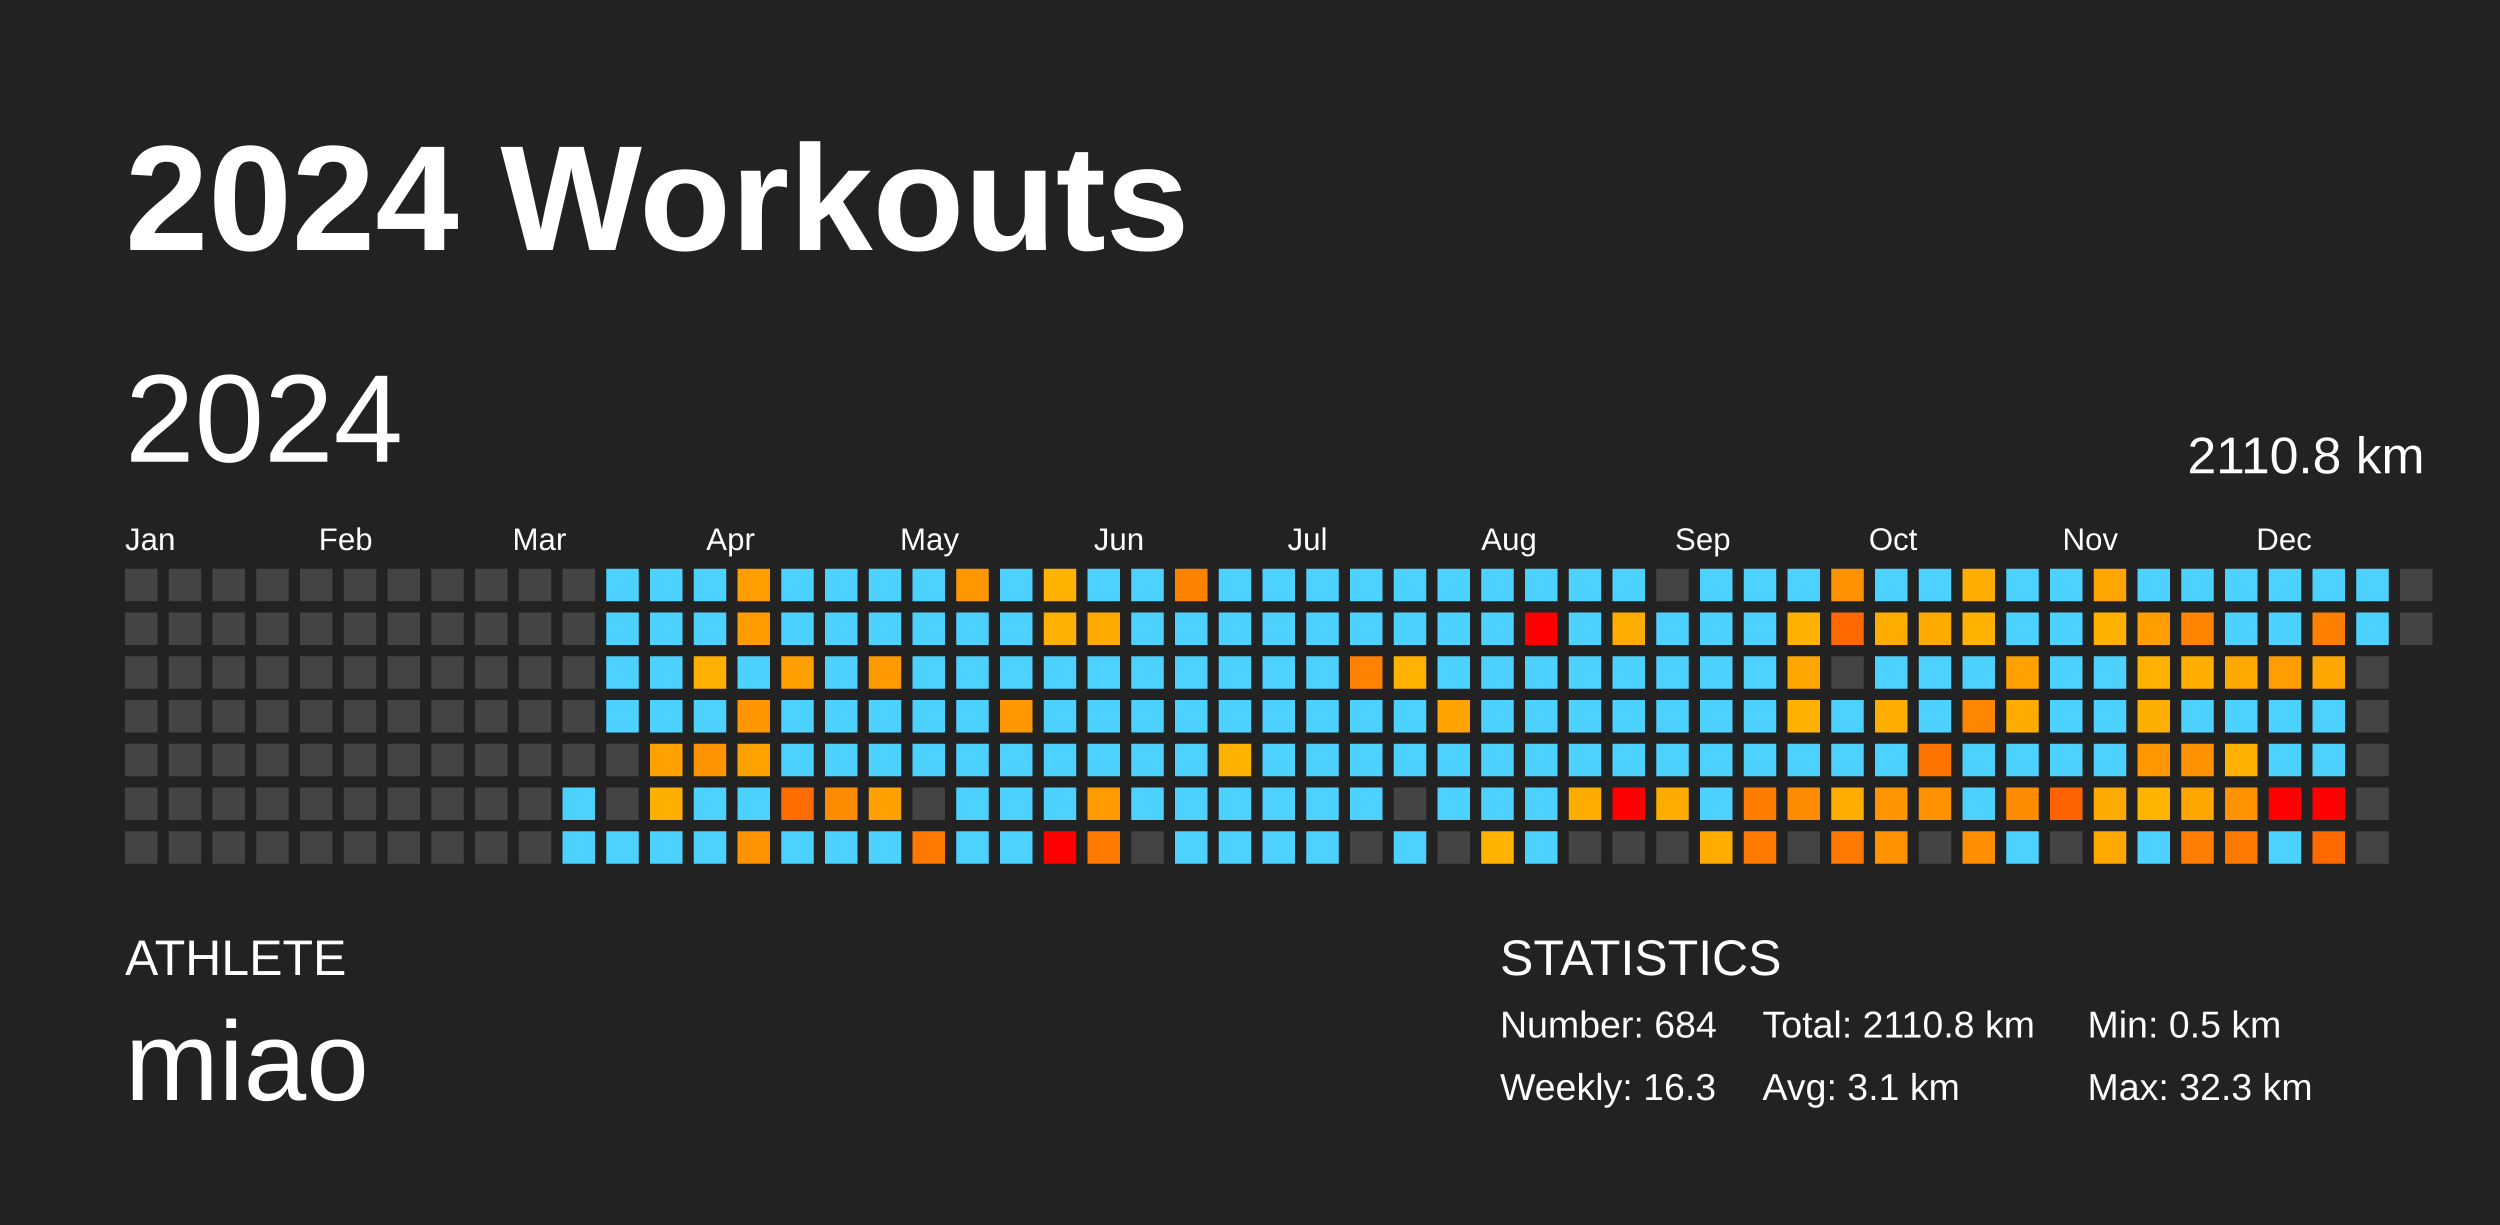
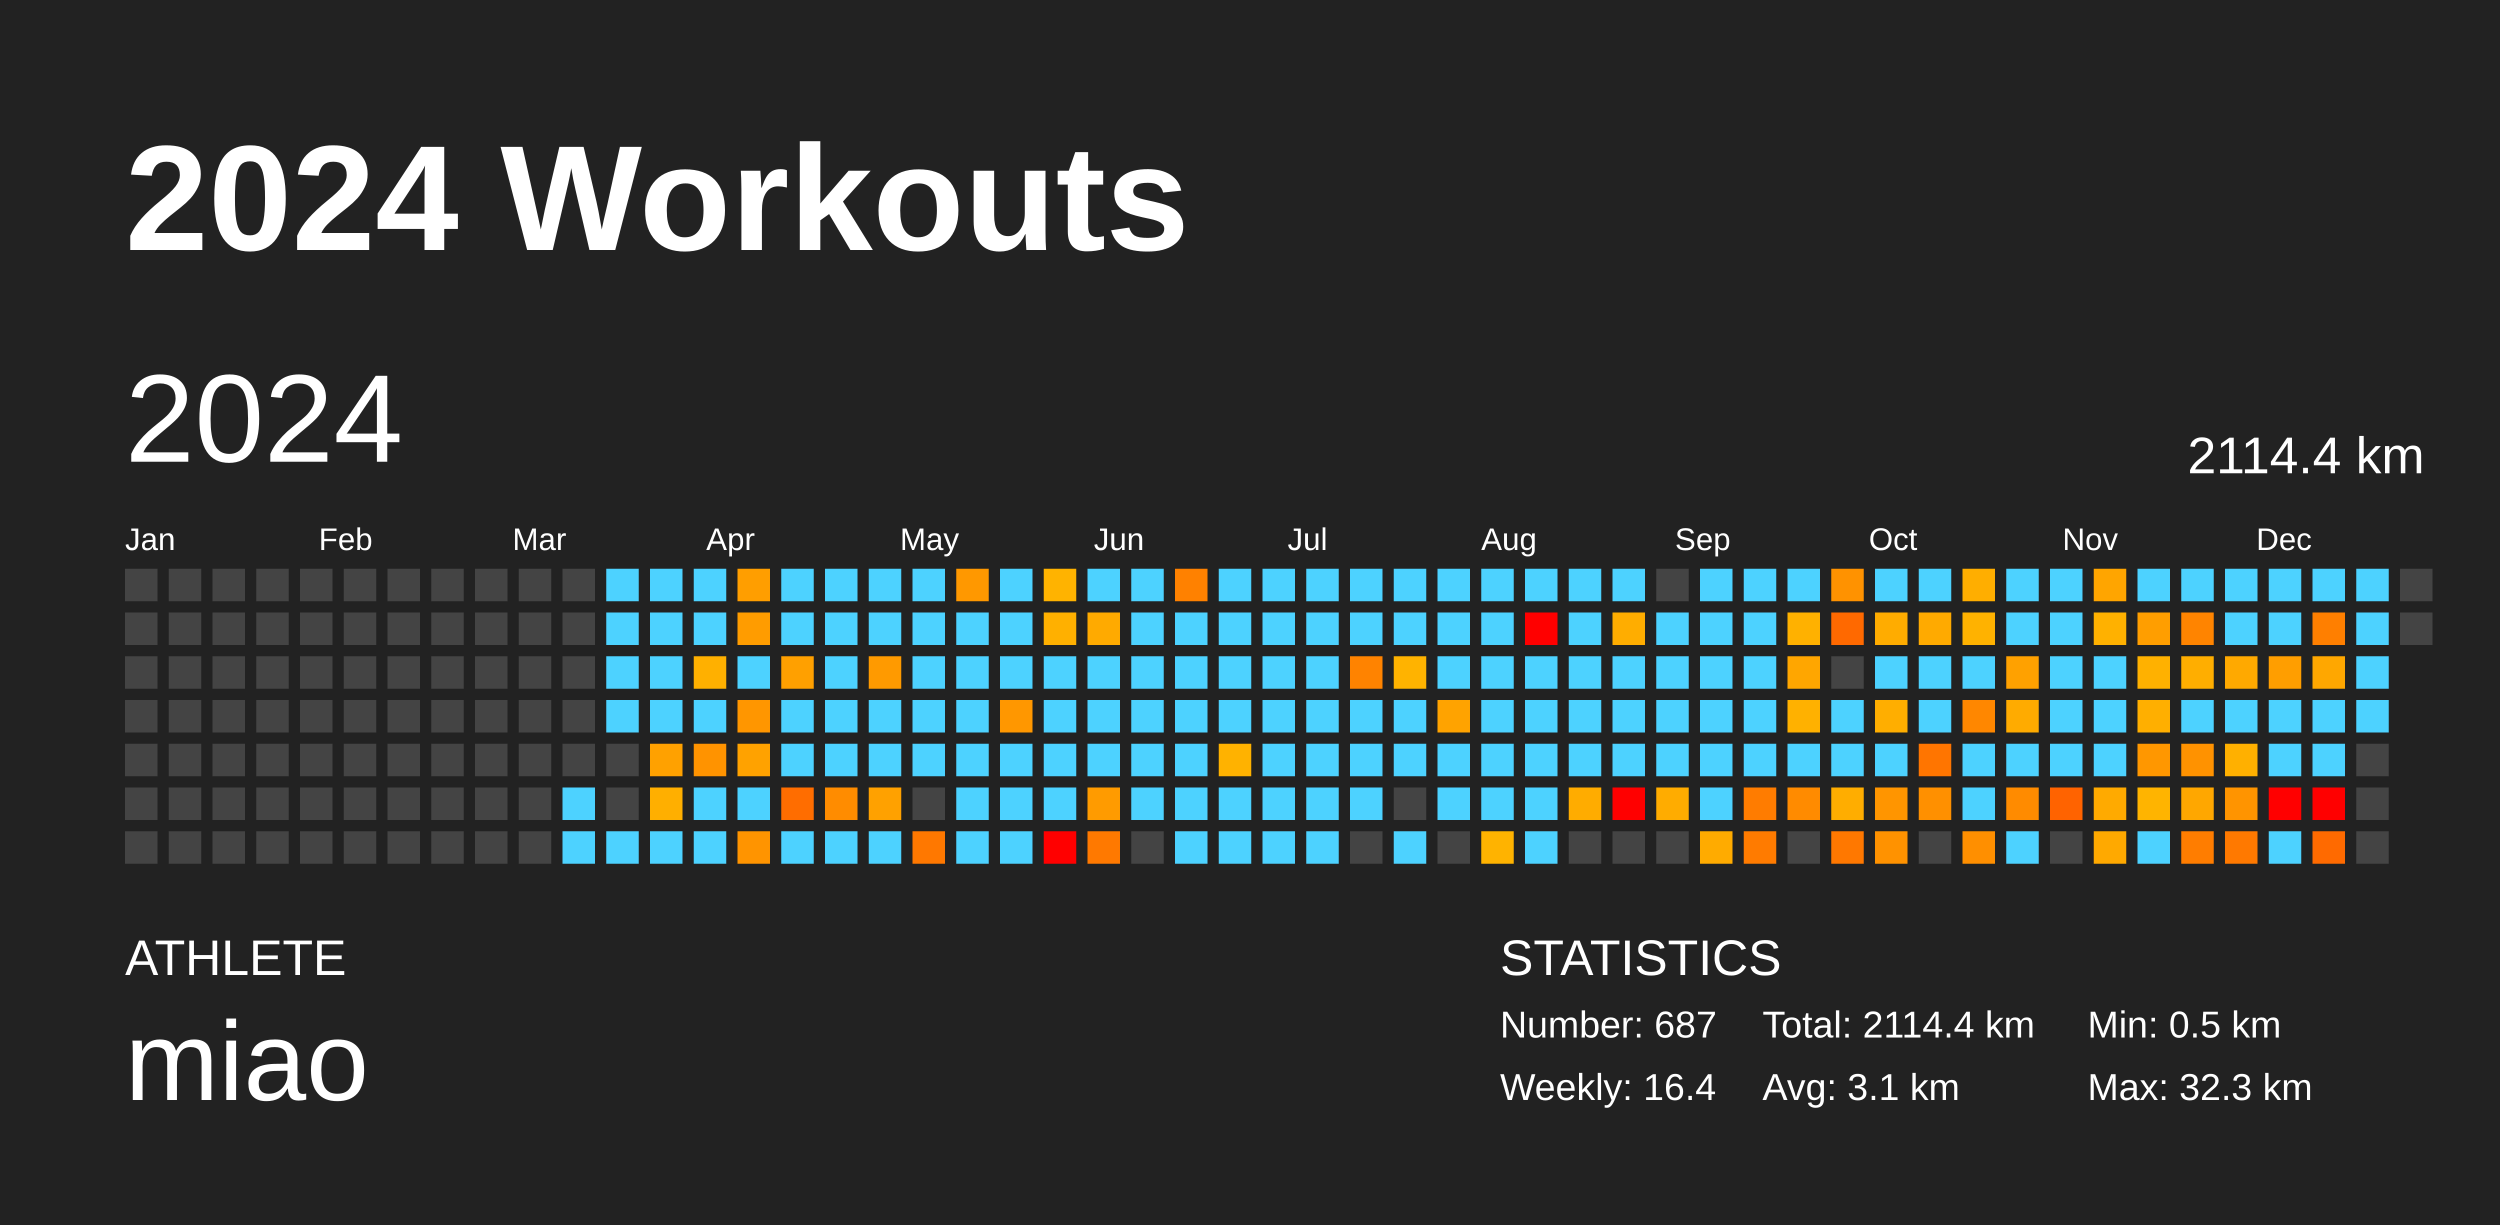
<svg xmlns="http://www.w3.org/2000/svg" baseProfile="full" height="98mm" version="1.1" viewBox="0,0,200,98" width="200mm">
  <defs />
  <rect fill="#222222" height="98" width="200" x="0" y="0" />
  <text fill="#FFFFFF" style="font-size:12px; font-family:Arial; font-weight:bold;" x="10" y="20">2024 Workouts</text>
  <text fill="#FFFFFF" style="font-size:4px; font-family:Arial" x="10" y="78">ATHLETE</text>
  <text fill="#FFFFFF" style="font-size:9px; font-family:Arial" x="10" y="88">miao</text>
  <text fill="#FFFFFF" style="font-size:4px; font-family:Arial" x="120" y="78">STATISTICS</text>
-   <text fill="#FFFFFF" style="font-size:3px; font-family:Arial" x="120" y="83">Number: 684</text>
-   <text fill="#FFFFFF" style="font-size:3px; font-family:Arial" x="120" y="88">Weekly: 16.3</text>
-   <text fill="#FFFFFF" style="font-size:3px; font-family:Arial" x="141" y="83">Total: 2110.8 km</text>
+   <text fill="#FFFFFF" style="font-size:3px; font-family:Arial" x="120" y="83">Number: 687</text>
+   <text fill="#FFFFFF" style="font-size:3px; font-family:Arial" x="120" y="88">Weekly: 16.4</text>
+   <text fill="#FFFFFF" style="font-size:3px; font-family:Arial" x="141" y="83">Total: 2114.4 km</text>
  <text fill="#FFFFFF" style="font-size:3px; font-family:Arial" x="141" y="88">Avg: 3.1 km</text>
  <text fill="#FFFFFF" style="font-size:3px; font-family:Arial" x="167" y="83">Min: 0.5 km</text>
  <text fill="#FFFFFF" style="font-size:3px; font-family:Arial" x="167" y="88">Max: 32.3 km</text>
  <text dominant-baseline="hanging" fill="#FFFFFF" style="font-size:10.0px; font-family:Arial;" x="10" y="30">2024</text>
-   <text dominant-baseline="hanging" fill="#FFFFFF" style="font-size:4.125px; font-family:Arial;" x="175" y="35">2110.8 km</text>
+   <text dominant-baseline="hanging" fill="#FFFFFF" style="font-size:4.125px; font-family:Arial;" x="175" y="35">2114.4 km</text>
  <text fill="#FFFFFF" style="font-size:2.5px; font-family:Arial" x="10.0" y="44">Jan</text>
  <text fill="#FFFFFF" style="font-size:2.5px; font-family:Arial" x="25.5" y="44">Feb</text>
  <text fill="#FFFFFF" style="font-size:2.5px; font-family:Arial" x="41.0" y="44">Mar</text>
  <text fill="#FFFFFF" style="font-size:2.5px; font-family:Arial" x="56.5" y="44">Apr</text>
  <text fill="#FFFFFF" style="font-size:2.5px; font-family:Arial" x="72.0" y="44">May</text>
  <text fill="#FFFFFF" style="font-size:2.5px; font-family:Arial" x="87.5" y="44">Jun</text>
  <text fill="#FFFFFF" style="font-size:2.5px; font-family:Arial" x="103.0" y="44">Jul</text>
  <text fill="#FFFFFF" style="font-size:2.5px; font-family:Arial" x="118.5" y="44">Aug</text>
  <text fill="#FFFFFF" style="font-size:2.5px; font-family:Arial" x="134.0" y="44">Sep</text>
  <text fill="#FFFFFF" style="font-size:2.5px; font-family:Arial" x="149.5" y="44">Oct</text>
  <text fill="#FFFFFF" style="font-size:2.5px; font-family:Arial" x="165.0" y="44">Nov</text>
  <text fill="#FFFFFF" style="font-size:2.5px; font-family:Arial" x="180.5" y="44">Dec</text>
  <rect fill="#444444" height="2.6" width="2.6" x="10.0" y="45.5" />
  <rect fill="#444444" height="2.6" width="2.6" x="10.0" y="49.0" />
  <rect fill="#444444" height="2.6" width="2.6" x="10.0" y="52.5" />
  <rect fill="#444444" height="2.6" width="2.6" x="10.0" y="56.0" />
  <rect fill="#444444" height="2.6" width="2.6" x="10.0" y="59.5" />
  <rect fill="#444444" height="2.6" width="2.6" x="10.0" y="63.0" />
  <rect fill="#444444" height="2.6" width="2.6" x="10.0" y="66.5" />
  <rect fill="#444444" height="2.6" width="2.6" x="13.5" y="45.5" />
  <rect fill="#444444" height="2.6" width="2.6" x="13.5" y="49.0" />
  <rect fill="#444444" height="2.6" width="2.6" x="13.5" y="52.5" />
  <rect fill="#444444" height="2.6" width="2.6" x="13.5" y="56.0" />
  <rect fill="#444444" height="2.6" width="2.6" x="13.5" y="59.5" />
  <rect fill="#444444" height="2.6" width="2.6" x="13.5" y="63.0" />
  <rect fill="#444444" height="2.6" width="2.6" x="13.5" y="66.5" />
  <rect fill="#444444" height="2.6" width="2.6" x="17.0" y="45.5" />
  <rect fill="#444444" height="2.6" width="2.6" x="17.0" y="49.0" />
  <rect fill="#444444" height="2.6" width="2.6" x="17.0" y="52.5" />
  <rect fill="#444444" height="2.6" width="2.6" x="17.0" y="56.0" />
  <rect fill="#444444" height="2.6" width="2.6" x="17.0" y="59.5" />
  <rect fill="#444444" height="2.6" width="2.6" x="17.0" y="63.0" />
  <rect fill="#444444" height="2.6" width="2.6" x="17.0" y="66.5" />
  <rect fill="#444444" height="2.6" width="2.6" x="20.5" y="45.5" />
  <rect fill="#444444" height="2.6" width="2.6" x="20.5" y="49.0" />
  <rect fill="#444444" height="2.6" width="2.6" x="20.5" y="52.5" />
  <rect fill="#444444" height="2.6" width="2.6" x="20.5" y="56.0" />
  <rect fill="#444444" height="2.6" width="2.6" x="20.5" y="59.5" />
  <rect fill="#444444" height="2.6" width="2.6" x="20.5" y="63.0" />
  <rect fill="#444444" height="2.6" width="2.6" x="20.5" y="66.5" />
  <rect fill="#444444" height="2.6" width="2.6" x="24.0" y="45.5" />
  <rect fill="#444444" height="2.6" width="2.6" x="24.0" y="49.0" />
  <rect fill="#444444" height="2.6" width="2.6" x="24.0" y="52.5" />
  <rect fill="#444444" height="2.6" width="2.6" x="24.0" y="56.0" />
  <rect fill="#444444" height="2.6" width="2.6" x="24.0" y="59.5" />
  <rect fill="#444444" height="2.6" width="2.6" x="24.0" y="63.0" />
  <rect fill="#444444" height="2.6" width="2.6" x="24.0" y="66.5" />
  <rect fill="#444444" height="2.6" width="2.6" x="27.5" y="45.5" />
  <rect fill="#444444" height="2.6" width="2.6" x="27.5" y="49.0" />
  <rect fill="#444444" height="2.6" width="2.6" x="27.5" y="52.5" />
  <rect fill="#444444" height="2.6" width="2.6" x="27.5" y="56.0" />
  <rect fill="#444444" height="2.6" width="2.6" x="27.5" y="59.5" />
  <rect fill="#444444" height="2.6" width="2.6" x="27.5" y="63.0" />
  <rect fill="#444444" height="2.6" width="2.6" x="27.5" y="66.5" />
  <rect fill="#444444" height="2.6" width="2.6" x="31.0" y="45.5" />
  <rect fill="#444444" height="2.6" width="2.6" x="31.0" y="49.0" />
  <rect fill="#444444" height="2.6" width="2.6" x="31.0" y="52.5" />
  <rect fill="#444444" height="2.6" width="2.6" x="31.0" y="56.0" />
  <rect fill="#444444" height="2.6" width="2.6" x="31.0" y="59.5" />
  <rect fill="#444444" height="2.6" width="2.6" x="31.0" y="63.0" />
  <rect fill="#444444" height="2.6" width="2.6" x="31.0" y="66.5" />
  <rect fill="#444444" height="2.6" width="2.6" x="34.5" y="45.5" />
  <rect fill="#444444" height="2.6" width="2.6" x="34.5" y="49.0" />
  <rect fill="#444444" height="2.6" width="2.6" x="34.5" y="52.5" />
  <rect fill="#444444" height="2.6" width="2.6" x="34.5" y="56.0" />
  <rect fill="#444444" height="2.6" width="2.6" x="34.5" y="59.5" />
  <rect fill="#444444" height="2.6" width="2.6" x="34.5" y="63.0" />
  <rect fill="#444444" height="2.6" width="2.6" x="34.5" y="66.5" />
  <rect fill="#444444" height="2.6" width="2.6" x="38.0" y="45.5" />
  <rect fill="#444444" height="2.6" width="2.6" x="38.0" y="49.0" />
  <rect fill="#444444" height="2.6" width="2.6" x="38.0" y="52.5" />
  <rect fill="#444444" height="2.6" width="2.6" x="38.0" y="56.0" />
  <rect fill="#444444" height="2.6" width="2.6" x="38.0" y="59.5" />
  <rect fill="#444444" height="2.6" width="2.6" x="38.0" y="63.0" />
  <rect fill="#444444" height="2.6" width="2.6" x="38.0" y="66.5" />
  <rect fill="#444444" height="2.6" width="2.6" x="41.5" y="45.5" />
  <rect fill="#444444" height="2.6" width="2.6" x="41.5" y="49.0" />
  <rect fill="#444444" height="2.6" width="2.6" x="41.5" y="52.5" />
  <rect fill="#444444" height="2.6" width="2.6" x="41.5" y="56.0" />
  <rect fill="#444444" height="2.6" width="2.6" x="41.5" y="59.5" />
  <rect fill="#444444" height="2.6" width="2.6" x="41.5" y="63.0" />
  <rect fill="#444444" height="2.6" width="2.6" x="41.5" y="66.5" />
  <rect fill="#444444" height="2.6" width="2.6" x="45.0" y="45.5" />
  <rect fill="#444444" height="2.6" width="2.6" x="45.0" y="49.0" />
  <rect fill="#444444" height="2.6" width="2.6" x="45.0" y="52.5" />
  <rect fill="#444444" height="2.6" width="2.6" x="45.0" y="56.0" />
  <rect fill="#444444" height="2.6" width="2.6" x="45.0" y="59.5" />
  <rect fill="#4dd2ff" height="2.6" width="2.6" x="45.0" y="63.0" />
  <rect fill="#4dd2ff" height="2.6" width="2.6" x="45.0" y="66.5" />
  <rect fill="#4dd2ff" height="2.6" width="2.6" x="48.5" y="45.5" />
  <rect fill="#4dd2ff" height="2.6" width="2.6" x="48.5" y="49.0" />
  <rect fill="#4dd2ff" height="2.6" width="2.6" x="48.5" y="52.5" />
  <rect fill="#4dd2ff" height="2.6" width="2.6" x="48.5" y="56.0" />
  <rect fill="#444444" height="2.6" width="2.6" x="48.5" y="59.5" />
  <rect fill="#444444" height="2.6" width="2.6" x="48.5" y="63.0" />
  <rect fill="#4dd2ff" height="2.6" width="2.6" x="48.5" y="66.5" />
  <rect fill="#4dd2ff" height="2.6" width="2.6" x="52.0" y="45.5" />
  <rect fill="#4dd2ff" height="2.6" width="2.6" x="52.0" y="49.0" />
  <rect fill="#4dd2ff" height="2.6" width="2.6" x="52.0" y="52.5" />
  <rect fill="#4dd2ff" height="2.6" width="2.6" x="52.0" y="56.0" />
  <rect fill="#ffa100" height="2.6" width="2.6" x="52.0" y="59.5" />
  <rect fill="#ffaf00" height="2.6" width="2.6" x="52.0" y="63.0" />
  <rect fill="#4dd2ff" height="2.6" width="2.6" x="52.0" y="66.5" />
  <rect fill="#4dd2ff" height="2.6" width="2.6" x="55.5" y="45.5" />
  <rect fill="#4dd2ff" height="2.6" width="2.6" x="55.5" y="49.0" />
  <rect fill="#ffb000" height="2.6" width="2.6" x="55.5" y="52.5" />
  <rect fill="#4dd2ff" height="2.6" width="2.6" x="55.5" y="56.0" />
  <rect fill="#ff9300" height="2.6" width="2.6" x="55.5" y="59.5" />
  <rect fill="#4dd2ff" height="2.6" width="2.6" x="55.5" y="63.0" />
  <rect fill="#4dd2ff" height="2.6" width="2.6" x="55.5" y="66.5" />
  <rect fill="#ff9e00" height="2.6" width="2.6" x="59.0" y="45.5" />
  <rect fill="#ff9c00" height="2.6" width="2.6" x="59.0" y="49.0" />
  <rect fill="#4dd2ff" height="2.6" width="2.6" x="59.0" y="52.5" />
  <rect fill="#ff9600" height="2.6" width="2.6" x="59.0" y="56.0" />
  <rect fill="#ffa200" height="2.6" width="2.6" x="59.0" y="59.5" />
  <rect fill="#4dd2ff" height="2.6" width="2.6" x="59.0" y="63.0" />
  <rect fill="#ff9400" height="2.6" width="2.6" x="59.0" y="66.5" />
  <rect fill="#4dd2ff" height="2.6" width="2.6" x="62.5" y="45.5" />
  <rect fill="#4dd2ff" height="2.6" width="2.6" x="62.5" y="49.0" />
  <rect fill="#ffa000" height="2.6" width="2.6" x="62.5" y="52.5" />
  <rect fill="#4dd2ff" height="2.6" width="2.6" x="62.5" y="56.0" />
  <rect fill="#4dd2ff" height="2.6" width="2.6" x="62.5" y="59.5" />
  <rect fill="#ff6d00" height="2.6" width="2.6" x="62.5" y="63.0" />
  <rect fill="#4dd2ff" height="2.6" width="2.6" x="62.5" y="66.5" />
  <rect fill="#4dd2ff" height="2.6" width="2.6" x="66.0" y="45.5" />
  <rect fill="#4dd2ff" height="2.6" width="2.6" x="66.0" y="49.0" />
  <rect fill="#4dd2ff" height="2.6" width="2.6" x="66.0" y="52.5" />
  <rect fill="#4dd2ff" height="2.6" width="2.6" x="66.0" y="56.0" />
  <rect fill="#4dd2ff" height="2.6" width="2.6" x="66.0" y="59.5" />
  <rect fill="#ff8c00" height="2.6" width="2.6" x="66.0" y="63.0" />
  <rect fill="#4dd2ff" height="2.6" width="2.6" x="66.0" y="66.5" />
  <rect fill="#4dd2ff" height="2.6" width="2.6" x="69.5" y="45.5" />
  <rect fill="#4dd2ff" height="2.6" width="2.6" x="69.5" y="49.0" />
  <rect fill="#ff9a00" height="2.6" width="2.6" x="69.5" y="52.5" />
  <rect fill="#4dd2ff" height="2.6" width="2.6" x="69.5" y="56.0" />
  <rect fill="#4dd2ff" height="2.6" width="2.6" x="69.5" y="59.5" />
  <rect fill="#ffa100" height="2.6" width="2.6" x="69.5" y="63.0" />
  <rect fill="#4dd2ff" height="2.6" width="2.6" x="69.5" y="66.5" />
  <rect fill="#4dd2ff" height="2.6" width="2.6" x="73.0" y="45.5" />
  <rect fill="#4dd2ff" height="2.6" width="2.6" x="73.0" y="49.0" />
  <rect fill="#4dd2ff" height="2.6" width="2.6" x="73.0" y="52.5" />
  <rect fill="#4dd2ff" height="2.6" width="2.6" x="73.0" y="56.0" />
  <rect fill="#4dd2ff" height="2.6" width="2.6" x="73.0" y="59.5" />
  <rect fill="#444444" height="2.6" width="2.6" x="73.0" y="63.0" />
  <rect fill="#ff7800" height="2.6" width="2.6" x="73.0" y="66.5" />
  <rect fill="#ff9800" height="2.6" width="2.6" x="76.5" y="45.5" />
  <rect fill="#4dd2ff" height="2.6" width="2.6" x="76.5" y="49.0" />
  <rect fill="#4dd2ff" height="2.6" width="2.6" x="76.5" y="52.5" />
  <rect fill="#4dd2ff" height="2.6" width="2.6" x="76.5" y="56.0" />
  <rect fill="#4dd2ff" height="2.6" width="2.6" x="76.5" y="59.5" />
  <rect fill="#4dd2ff" height="2.6" width="2.6" x="76.5" y="63.0" />
  <rect fill="#4dd2ff" height="2.6" width="2.6" x="76.5" y="66.5" />
  <rect fill="#4dd2ff" height="2.6" width="2.6" x="80.0" y="45.5" />
  <rect fill="#4dd2ff" height="2.6" width="2.6" x="80.0" y="49.0" />
  <rect fill="#4dd2ff" height="2.6" width="2.6" x="80.0" y="52.5" />
  <rect fill="#ff9700" height="2.6" width="2.6" x="80.0" y="56.0" />
  <rect fill="#4dd2ff" height="2.6" width="2.6" x="80.0" y="59.5" />
  <rect fill="#4dd2ff" height="2.6" width="2.6" x="80.0" y="63.0" />
  <rect fill="#4dd2ff" height="2.6" width="2.6" x="80.0" y="66.5" />
  <rect fill="#ffb300" height="2.6" width="2.6" x="83.5" y="45.5" />
  <rect fill="#ffb000" height="2.6" width="2.6" x="83.5" y="49.0" />
  <rect fill="#4dd2ff" height="2.6" width="2.6" x="83.5" y="52.5" />
  <rect fill="#4dd2ff" height="2.6" width="2.6" x="83.5" y="56.0" />
  <rect fill="#4dd2ff" height="2.6" width="2.6" x="83.5" y="59.5" />
  <rect fill="#4dd2ff" height="2.6" width="2.6" x="83.5" y="63.0" />
  <rect fill="red" height="2.6" width="2.6" x="83.5" y="66.5" />
  <rect fill="#4dd2ff" height="2.6" width="2.6" x="87.0" y="45.5" />
  <rect fill="#ffaa00" height="2.6" width="2.6" x="87.0" y="49.0" />
  <rect fill="#4dd2ff" height="2.6" width="2.6" x="87.0" y="52.5" />
  <rect fill="#4dd2ff" height="2.6" width="2.6" x="87.0" y="56.0" />
  <rect fill="#4dd2ff" height="2.6" width="2.6" x="87.0" y="59.5" />
  <rect fill="#ff9b00" height="2.6" width="2.6" x="87.0" y="63.0" />
  <rect fill="#ff7900" height="2.6" width="2.6" x="87.0" y="66.5" />
  <rect fill="#4dd2ff" height="2.6" width="2.6" x="90.5" y="45.5" />
  <rect fill="#4dd2ff" height="2.6" width="2.6" x="90.5" y="49.0" />
  <rect fill="#4dd2ff" height="2.6" width="2.6" x="90.5" y="52.5" />
  <rect fill="#4dd2ff" height="2.6" width="2.6" x="90.5" y="56.0" />
  <rect fill="#4dd2ff" height="2.6" width="2.6" x="90.5" y="59.5" />
  <rect fill="#4dd2ff" height="2.6" width="2.6" x="90.5" y="63.0" />
  <rect fill="#444444" height="2.6" width="2.6" x="90.5" y="66.5" />
  <rect fill="#ff8100" height="2.6" width="2.6" x="94.0" y="45.5" />
  <rect fill="#4dd2ff" height="2.6" width="2.6" x="94.0" y="49.0" />
  <rect fill="#4dd2ff" height="2.6" width="2.6" x="94.0" y="52.5" />
  <rect fill="#4dd2ff" height="2.6" width="2.6" x="94.0" y="56.0" />
  <rect fill="#4dd2ff" height="2.6" width="2.6" x="94.0" y="59.5" />
  <rect fill="#4dd2ff" height="2.6" width="2.6" x="94.0" y="63.0" />
  <rect fill="#4dd2ff" height="2.6" width="2.6" x="94.0" y="66.5" />
  <rect fill="#4dd2ff" height="2.6" width="2.6" x="97.5" y="45.5" />
  <rect fill="#4dd2ff" height="2.6" width="2.6" x="97.5" y="49.0" />
  <rect fill="#4dd2ff" height="2.6" width="2.6" x="97.5" y="52.5" />
  <rect fill="#4dd2ff" height="2.6" width="2.6" x="97.5" y="56.0" />
  <rect fill="#ffb200" height="2.6" width="2.6" x="97.5" y="59.5" />
  <rect fill="#4dd2ff" height="2.6" width="2.6" x="97.5" y="63.0" />
  <rect fill="#4dd2ff" height="2.6" width="2.6" x="97.5" y="66.5" />
  <rect fill="#4dd2ff" height="2.6" width="2.6" x="101.0" y="45.5" />
  <rect fill="#4dd2ff" height="2.6" width="2.6" x="101.0" y="49.0" />
  <rect fill="#4dd2ff" height="2.6" width="2.6" x="101.0" y="52.5" />
  <rect fill="#4dd2ff" height="2.6" width="2.6" x="101.0" y="56.0" />
  <rect fill="#4dd2ff" height="2.6" width="2.6" x="101.0" y="59.5" />
  <rect fill="#4dd2ff" height="2.6" width="2.6" x="101.0" y="63.0" />
  <rect fill="#4dd2ff" height="2.6" width="2.6" x="101.0" y="66.5" />
  <rect fill="#4dd2ff" height="2.6" width="2.6" x="104.5" y="45.5" />
  <rect fill="#4dd2ff" height="2.6" width="2.6" x="104.5" y="49.0" />
  <rect fill="#4dd2ff" height="2.6" width="2.6" x="104.5" y="52.5" />
  <rect fill="#4dd2ff" height="2.6" width="2.6" x="104.5" y="56.0" />
  <rect fill="#4dd2ff" height="2.6" width="2.6" x="104.5" y="59.5" />
  <rect fill="#4dd2ff" height="2.6" width="2.6" x="104.5" y="63.0" />
  <rect fill="#4dd2ff" height="2.6" width="2.6" x="104.5" y="66.5" />
  <rect fill="#4dd2ff" height="2.6" width="2.6" x="108.0" y="45.5" />
  <rect fill="#4dd2ff" height="2.6" width="2.6" x="108.0" y="49.0" />
  <rect fill="#ff8300" height="2.6" width="2.6" x="108.0" y="52.5" />
  <rect fill="#4dd2ff" height="2.6" width="2.6" x="108.0" y="56.0" />
  <rect fill="#4dd2ff" height="2.6" width="2.6" x="108.0" y="59.5" />
  <rect fill="#4dd2ff" height="2.6" width="2.6" x="108.0" y="63.0" />
  <rect fill="#444444" height="2.6" width="2.6" x="108.0" y="66.5" />
  <rect fill="#4dd2ff" height="2.6" width="2.6" x="111.5" y="45.5" />
  <rect fill="#4dd2ff" height="2.6" width="2.6" x="111.5" y="49.0" />
  <rect fill="#ffb300" height="2.6" width="2.6" x="111.5" y="52.5" />
  <rect fill="#4dd2ff" height="2.6" width="2.6" x="111.5" y="56.0" />
  <rect fill="#4dd2ff" height="2.6" width="2.6" x="111.5" y="59.5" />
  <rect fill="#444444" height="2.6" width="2.6" x="111.5" y="63.0" />
  <rect fill="#4dd2ff" height="2.6" width="2.6" x="111.5" y="66.5" />
  <rect fill="#4dd2ff" height="2.6" width="2.6" x="115.0" y="45.5" />
  <rect fill="#4dd2ff" height="2.6" width="2.6" x="115.0" y="49.0" />
  <rect fill="#4dd2ff" height="2.6" width="2.6" x="115.0" y="52.5" />
  <rect fill="#ffa300" height="2.6" width="2.6" x="115.0" y="56.0" />
  <rect fill="#4dd2ff" height="2.6" width="2.6" x="115.0" y="59.5" />
  <rect fill="#4dd2ff" height="2.6" width="2.6" x="115.0" y="63.0" />
  <rect fill="#444444" height="2.6" width="2.6" x="115.0" y="66.5" />
  <rect fill="#4dd2ff" height="2.6" width="2.6" x="118.5" y="45.5" />
  <rect fill="#4dd2ff" height="2.6" width="2.6" x="118.5" y="49.0" />
  <rect fill="#4dd2ff" height="2.6" width="2.6" x="118.5" y="52.5" />
  <rect fill="#4dd2ff" height="2.6" width="2.6" x="118.5" y="56.0" />
  <rect fill="#4dd2ff" height="2.6" width="2.6" x="118.5" y="59.5" />
  <rect fill="#4dd2ff" height="2.6" width="2.6" x="118.5" y="63.0" />
  <rect fill="#ffb300" height="2.6" width="2.6" x="118.5" y="66.5" />
  <rect fill="#4dd2ff" height="2.6" width="2.6" x="122.0" y="45.5" />
  <rect fill="red" height="2.6" width="2.6" x="122.0" y="49.0" />
  <rect fill="#4dd2ff" height="2.6" width="2.6" x="122.0" y="52.5" />
  <rect fill="#4dd2ff" height="2.6" width="2.6" x="122.0" y="56.0" />
  <rect fill="#4dd2ff" height="2.6" width="2.6" x="122.0" y="59.5" />
  <rect fill="#4dd2ff" height="2.6" width="2.6" x="122.0" y="63.0" />
  <rect fill="#4dd2ff" height="2.6" width="2.6" x="122.0" y="66.5" />
  <rect fill="#4dd2ff" height="2.6" width="2.6" x="125.5" y="45.5" />
  <rect fill="#4dd2ff" height="2.6" width="2.6" x="125.5" y="49.0" />
  <rect fill="#4dd2ff" height="2.6" width="2.6" x="125.5" y="52.5" />
  <rect fill="#4dd2ff" height="2.6" width="2.6" x="125.5" y="56.0" />
  <rect fill="#4dd2ff" height="2.6" width="2.6" x="125.5" y="59.5" />
  <rect fill="#ffac00" height="2.6" width="2.6" x="125.5" y="63.0" />
  <rect fill="#444444" height="2.6" width="2.6" x="125.5" y="66.5" />
  <rect fill="#4dd2ff" height="2.6" width="2.6" x="129.0" y="45.5" />
  <rect fill="#ffad00" height="2.6" width="2.6" x="129.0" y="49.0" />
  <rect fill="#4dd2ff" height="2.6" width="2.6" x="129.0" y="52.5" />
  <rect fill="#4dd2ff" height="2.6" width="2.6" x="129.0" y="56.0" />
  <rect fill="#4dd2ff" height="2.6" width="2.6" x="129.0" y="59.5" />
  <rect fill="red" height="2.6" width="2.6" x="129.0" y="63.0" />
  <rect fill="#444444" height="2.6" width="2.6" x="129.0" y="66.5" />
  <rect fill="#444444" height="2.6" width="2.6" x="132.5" y="45.5" />
  <rect fill="#4dd2ff" height="2.6" width="2.6" x="132.5" y="49.0" />
  <rect fill="#4dd2ff" height="2.6" width="2.6" x="132.5" y="52.5" />
  <rect fill="#4dd2ff" height="2.6" width="2.6" x="132.5" y="56.0" />
  <rect fill="#4dd2ff" height="2.6" width="2.6" x="132.5" y="59.5" />
  <rect fill="#ffac00" height="2.6" width="2.6" x="132.5" y="63.0" />
  <rect fill="#444444" height="2.6" width="2.6" x="132.5" y="66.5" />
  <rect fill="#4dd2ff" height="2.6" width="2.6" x="136.0" y="45.5" />
  <rect fill="#4dd2ff" height="2.6" width="2.6" x="136.0" y="49.0" />
  <rect fill="#4dd2ff" height="2.6" width="2.6" x="136.0" y="52.5" />
  <rect fill="#4dd2ff" height="2.6" width="2.6" x="136.0" y="56.0" />
  <rect fill="#4dd2ff" height="2.6" width="2.6" x="136.0" y="59.5" />
  <rect fill="#4dd2ff" height="2.6" width="2.6" x="136.0" y="63.0" />
  <rect fill="#ffab00" height="2.6" width="2.6" x="136.0" y="66.5" />
  <rect fill="#4dd2ff" height="2.6" width="2.6" x="139.5" y="45.5" />
  <rect fill="#4dd2ff" height="2.6" width="2.6" x="139.5" y="49.0" />
  <rect fill="#4dd2ff" height="2.6" width="2.6" x="139.5" y="52.5" />
  <rect fill="#4dd2ff" height="2.6" width="2.6" x="139.5" y="56.0" />
  <rect fill="#4dd2ff" height="2.6" width="2.6" x="139.5" y="59.5" />
  <rect fill="#ff7c00" height="2.6" width="2.6" x="139.5" y="63.0" />
  <rect fill="#ff7b00" height="2.6" width="2.6" x="139.5" y="66.5" />
  <rect fill="#4dd2ff" height="2.6" width="2.6" x="143.0" y="45.5" />
  <rect fill="#ffb100" height="2.6" width="2.6" x="143.0" y="49.0" />
  <rect fill="#ffa600" height="2.6" width="2.6" x="143.0" y="52.5" />
  <rect fill="#ffb100" height="2.6" width="2.6" x="143.0" y="56.0" />
  <rect fill="#4dd2ff" height="2.6" width="2.6" x="143.0" y="59.5" />
  <rect fill="#ff8b00" height="2.6" width="2.6" x="143.0" y="63.0" />
  <rect fill="#444444" height="2.6" width="2.6" x="143.0" y="66.5" />
  <rect fill="#ff9200" height="2.6" width="2.6" x="146.5" y="45.5" />
  <rect fill="#ff6900" height="2.6" width="2.6" x="146.5" y="49.0" />
  <rect fill="#444444" height="2.6" width="2.6" x="146.5" y="52.5" />
  <rect fill="#4dd2ff" height="2.6" width="2.6" x="146.5" y="56.0" />
  <rect fill="#4dd2ff" height="2.6" width="2.6" x="146.5" y="59.5" />
  <rect fill="#ffad00" height="2.6" width="2.6" x="146.5" y="63.0" />
  <rect fill="#ff7800" height="2.6" width="2.6" x="146.5" y="66.5" />
  <rect fill="#4dd2ff" height="2.6" width="2.6" x="150.0" y="45.5" />
  <rect fill="#ffac00" height="2.6" width="2.6" x="150.0" y="49.0" />
  <rect fill="#4dd2ff" height="2.6" width="2.6" x="150.0" y="52.5" />
  <rect fill="#ffae00" height="2.6" width="2.6" x="150.0" y="56.0" />
  <rect fill="#4dd2ff" height="2.6" width="2.6" x="150.0" y="59.5" />
  <rect fill="#ff9500" height="2.6" width="2.6" x="150.0" y="63.0" />
  <rect fill="#ff9200" height="2.6" width="2.6" x="150.0" y="66.5" />
  <rect fill="#4dd2ff" height="2.6" width="2.6" x="153.5" y="45.5" />
  <rect fill="#ffaa00" height="2.6" width="2.6" x="153.5" y="49.0" />
  <rect fill="#4dd2ff" height="2.6" width="2.6" x="153.5" y="52.5" />
  <rect fill="#4dd2ff" height="2.6" width="2.6" x="153.5" y="56.0" />
  <rect fill="#ff7500" height="2.6" width="2.6" x="153.5" y="59.5" />
  <rect fill="#ff9000" height="2.6" width="2.6" x="153.5" y="63.0" />
  <rect fill="#444444" height="2.6" width="2.6" x="153.5" y="66.5" />
  <rect fill="#ffae00" height="2.6" width="2.6" x="157.0" y="45.5" />
  <rect fill="#ffb200" height="2.6" width="2.6" x="157.0" y="49.0" />
  <rect fill="#4dd2ff" height="2.6" width="2.6" x="157.0" y="52.5" />
  <rect fill="#ff8700" height="2.6" width="2.6" x="157.0" y="56.0" />
  <rect fill="#4dd2ff" height="2.6" width="2.6" x="157.0" y="59.5" />
  <rect fill="#4dd2ff" height="2.6" width="2.6" x="157.0" y="63.0" />
  <rect fill="#ff8f00" height="2.6" width="2.6" x="157.0" y="66.5" />
  <rect fill="#4dd2ff" height="2.6" width="2.6" x="160.5" y="45.5" />
  <rect fill="#4dd2ff" height="2.6" width="2.6" x="160.5" y="49.0" />
  <rect fill="#ffa100" height="2.6" width="2.6" x="160.5" y="52.5" />
  <rect fill="#ffab00" height="2.6" width="2.6" x="160.5" y="56.0" />
  <rect fill="#4dd2ff" height="2.6" width="2.6" x="160.5" y="59.5" />
  <rect fill="#ff8b00" height="2.6" width="2.6" x="160.5" y="63.0" />
  <rect fill="#4dd2ff" height="2.6" width="2.6" x="160.5" y="66.5" />
  <rect fill="#4dd2ff" height="2.6" width="2.6" x="164.0" y="45.5" />
  <rect fill="#4dd2ff" height="2.6" width="2.6" x="164.0" y="49.0" />
  <rect fill="#4dd2ff" height="2.6" width="2.6" x="164.0" y="52.5" />
  <rect fill="#4dd2ff" height="2.6" width="2.6" x="164.0" y="56.0" />
  <rect fill="#4dd2ff" height="2.6" width="2.6" x="164.0" y="59.5" />
  <rect fill="#ff6300" height="2.6" width="2.6" x="164.0" y="63.0" />
  <rect fill="#444444" height="2.6" width="2.6" x="164.0" y="66.5" />
  <rect fill="#ffa500" height="2.6" width="2.6" x="167.5" y="45.5" />
  <rect fill="#ffb100" height="2.6" width="2.6" x="167.5" y="49.0" />
  <rect fill="#4dd2ff" height="2.6" width="2.6" x="167.5" y="52.5" />
  <rect fill="#4dd2ff" height="2.6" width="2.6" x="167.5" y="56.0" />
  <rect fill="#4dd2ff" height="2.6" width="2.6" x="167.5" y="59.5" />
  <rect fill="#ffaa00" height="2.6" width="2.6" x="167.5" y="63.0" />
  <rect fill="#ffa900" height="2.6" width="2.6" x="167.5" y="66.5" />
  <rect fill="#4dd2ff" height="2.6" width="2.6" x="171.0" y="45.5" />
  <rect fill="#ff9e00" height="2.6" width="2.6" x="171.0" y="49.0" />
  <rect fill="#ffb100" height="2.6" width="2.6" x="171.0" y="52.5" />
  <rect fill="#ffaf00" height="2.6" width="2.6" x="171.0" y="56.0" />
  <rect fill="#ff9700" height="2.6" width="2.6" x="171.0" y="59.5" />
  <rect fill="#ffb400" height="2.6" width="2.6" x="171.0" y="63.0" />
  <rect fill="#4dd2ff" height="2.6" width="2.6" x="171.0" y="66.5" />
  <rect fill="#4dd2ff" height="2.6" width="2.6" x="174.5" y="45.5" />
  <rect fill="#ff8400" height="2.6" width="2.6" x="174.5" y="49.0" />
  <rect fill="#ffae00" height="2.6" width="2.6" x="174.5" y="52.5" />
  <rect fill="#4dd2ff" height="2.6" width="2.6" x="174.5" y="56.0" />
  <rect fill="#ff9200" height="2.6" width="2.6" x="174.5" y="59.5" />
  <rect fill="#ffa700" height="2.6" width="2.6" x="174.5" y="63.0" />
  <rect fill="#ff7d00" height="2.6" width="2.6" x="174.5" y="66.5" />
  <rect fill="#4dd2ff" height="2.6" width="2.6" x="178.0" y="45.5" />
  <rect fill="#4dd2ff" height="2.6" width="2.6" x="178.0" y="49.0" />
  <rect fill="#ffa900" height="2.6" width="2.6" x="178.0" y="52.5" />
  <rect fill="#4dd2ff" height="2.6" width="2.6" x="178.0" y="56.0" />
  <rect fill="#ffb000" height="2.6" width="2.6" x="178.0" y="59.5" />
  <rect fill="#ff9400" height="2.6" width="2.6" x="178.0" y="63.0" />
  <rect fill="#ff7900" height="2.6" width="2.6" x="178.0" y="66.5" />
  <rect fill="#4dd2ff" height="2.6" width="2.6" x="181.5" y="45.5" />
  <rect fill="#4dd2ff" height="2.6" width="2.6" x="181.5" y="49.0" />
  <rect fill="#ff9e00" height="2.6" width="2.6" x="181.5" y="52.5" />
  <rect fill="#4dd2ff" height="2.6" width="2.6" x="181.5" y="56.0" />
  <rect fill="#4dd2ff" height="2.6" width="2.6" x="181.5" y="59.5" />
  <rect fill="red" height="2.6" width="2.6" x="181.5" y="63.0" />
  <rect fill="#4dd2ff" height="2.6" width="2.6" x="181.5" y="66.5" />
  <rect fill="#4dd2ff" height="2.6" width="2.6" x="185.0" y="45.5" />
  <rect fill="#ff7f00" height="2.6" width="2.6" x="185.0" y="49.0" />
  <rect fill="#ffa700" height="2.6" width="2.6" x="185.0" y="52.5" />
  <rect fill="#4dd2ff" height="2.6" width="2.6" x="185.0" y="56.0" />
  <rect fill="#4dd2ff" height="2.6" width="2.6" x="185.0" y="59.5" />
  <rect fill="red" height="2.6" width="2.6" x="185.0" y="63.0" />
  <rect fill="#ff6a00" height="2.6" width="2.6" x="185.0" y="66.5" />
  <rect fill="#4dd2ff" height="2.6" width="2.6" x="188.5" y="45.5" />
  <rect fill="#4dd2ff" height="2.6" width="2.6" x="188.5" y="49.0" />
-   <rect fill="#444444" height="2.6" width="2.6" x="188.5" y="52.5" />
-   <rect fill="#444444" height="2.6" width="2.6" x="188.5" y="56.0" />
+   <rect fill="#4dd2ff" height="2.6" width="2.6" x="188.5" y="52.5" />
+   <rect fill="#4dd2ff" height="2.6" width="2.6" x="188.5" y="56.0" />
  <rect fill="#444444" height="2.6" width="2.6" x="188.5" y="59.5" />
  <rect fill="#444444" height="2.6" width="2.6" x="188.5" y="63.0" />
  <rect fill="#444444" height="2.6" width="2.6" x="188.5" y="66.5" />
  <rect fill="#444444" height="2.6" width="2.6" x="192.0" y="45.5" />
  <rect fill="#444444" height="2.6" width="2.6" x="192.0" y="49.0" />
</svg>
